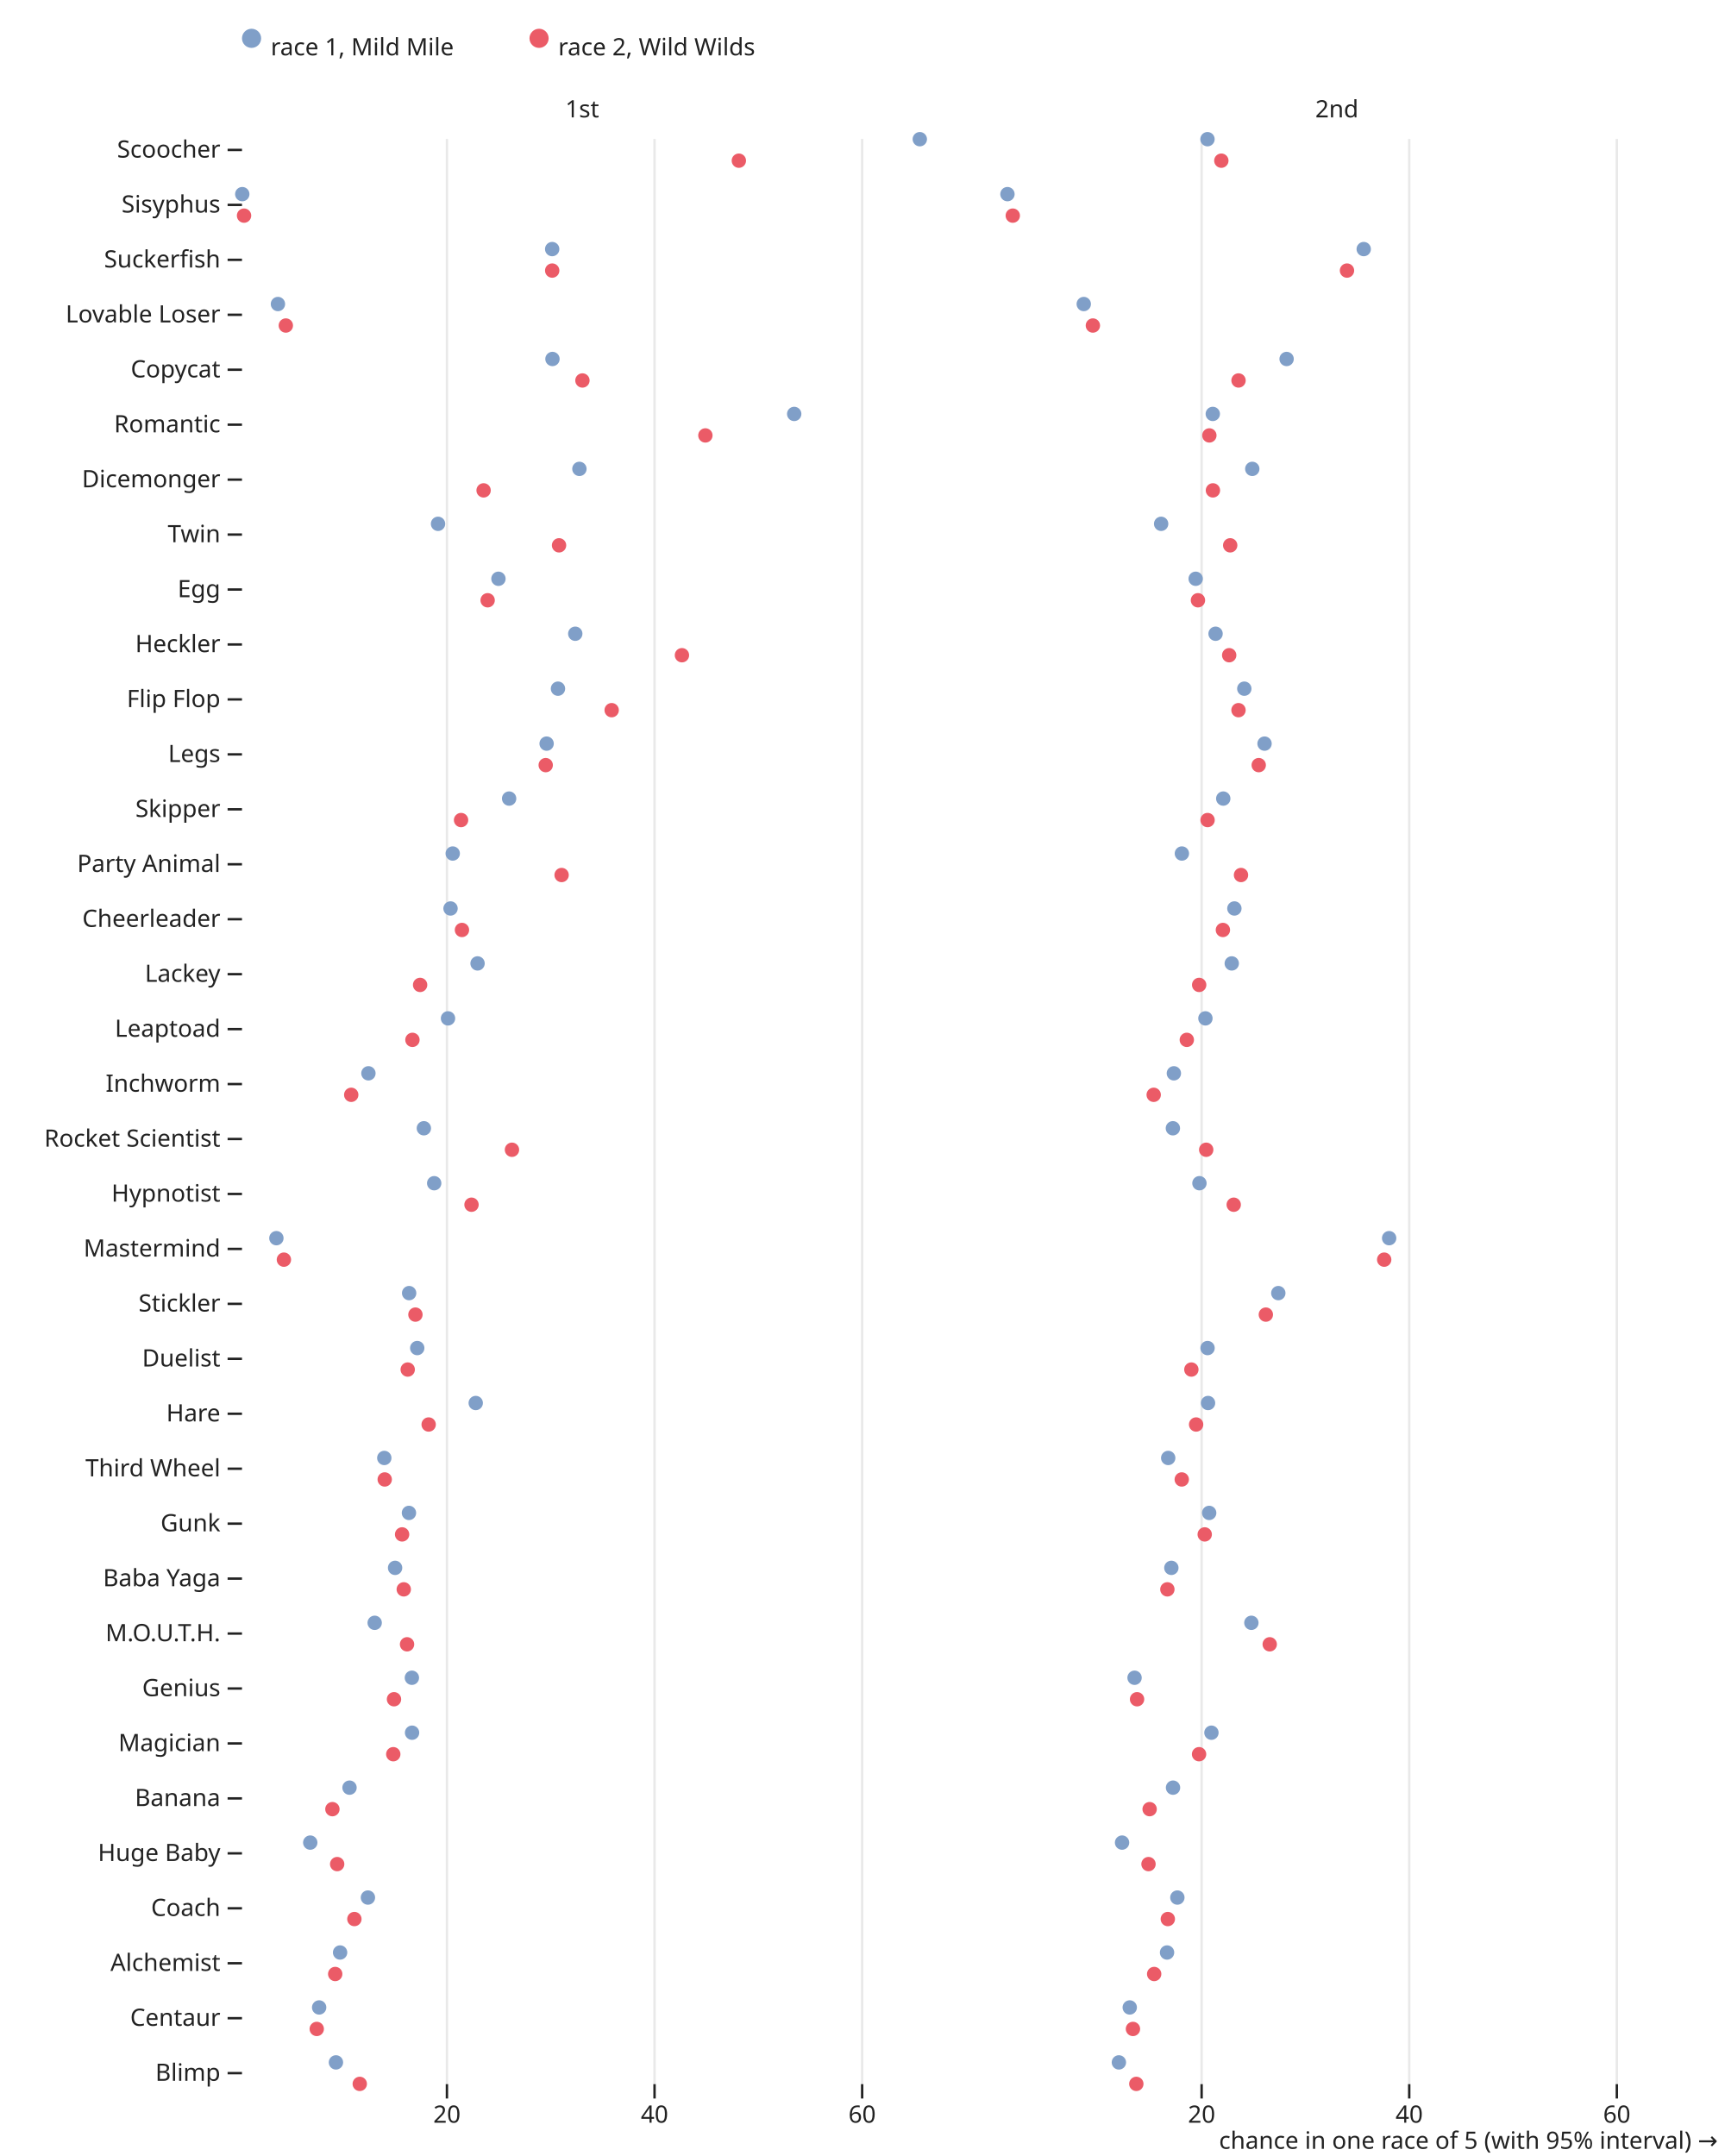
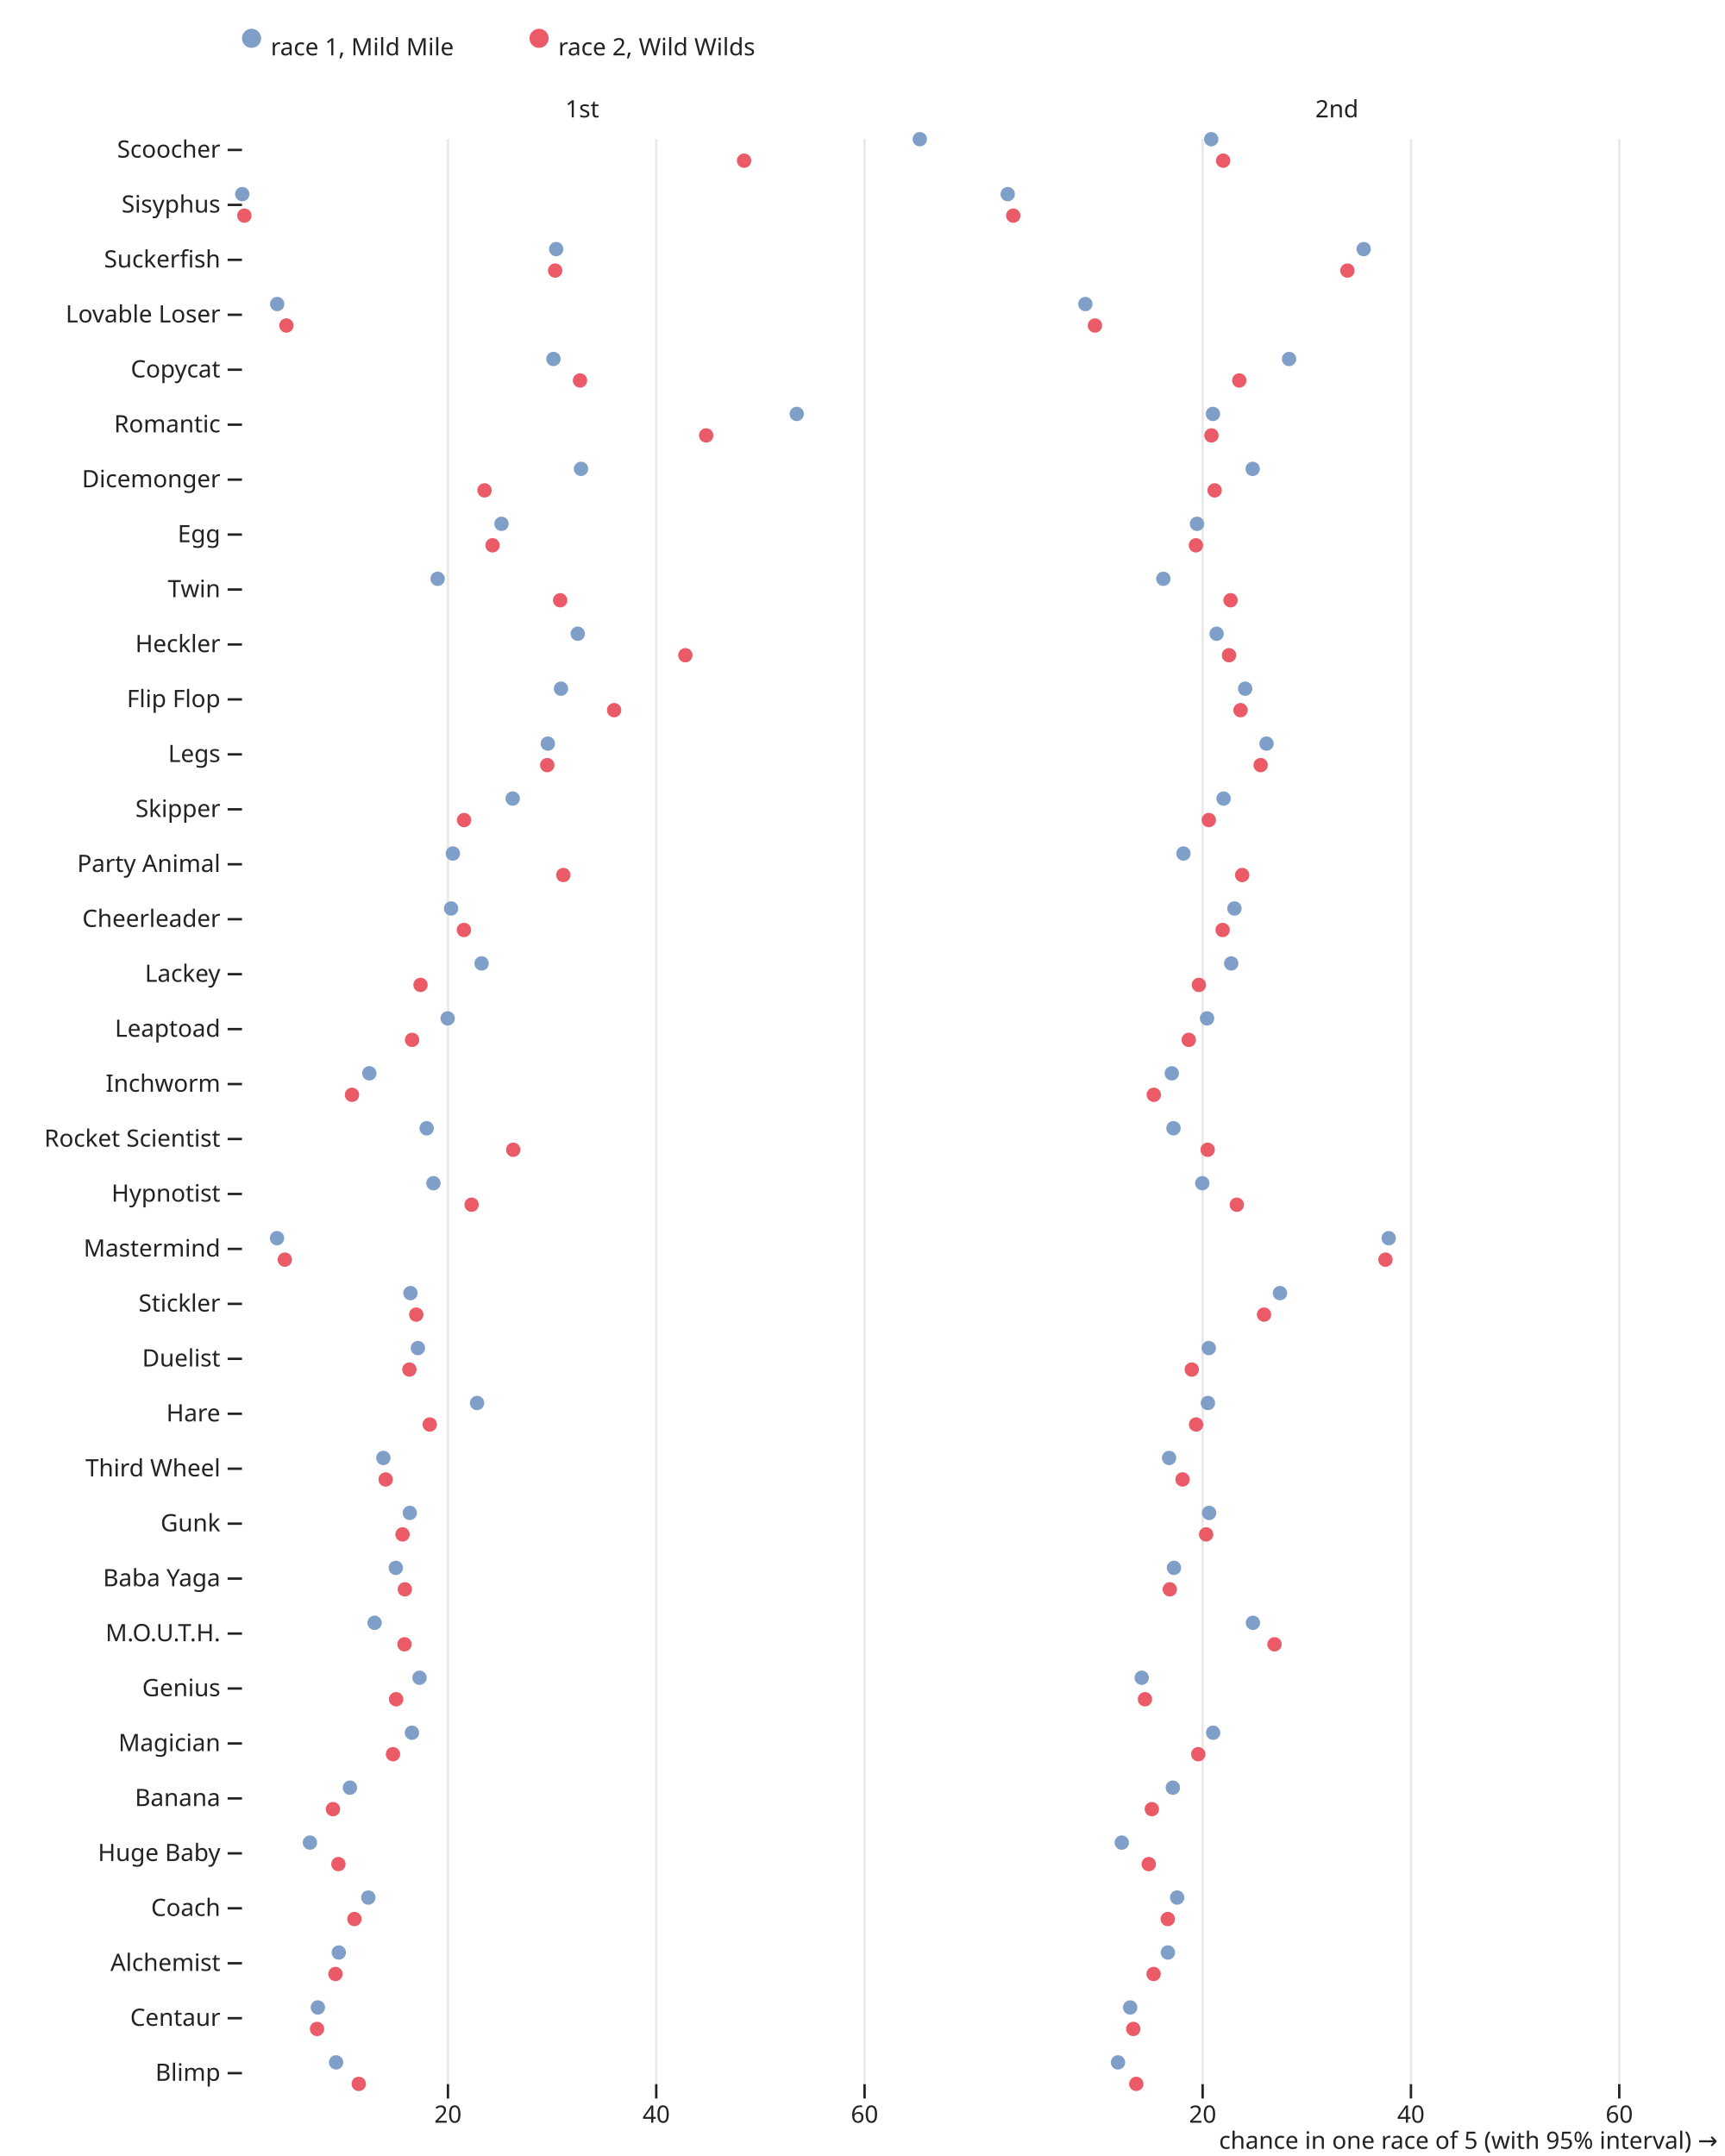
<svg xmlns="http://www.w3.org/2000/svg" class="plot-d6a7b5" fill="currentColor" font-family="system-ui, sans-serif" font-size="10" text-anchor="middle" width="720" height="900" viewBox="0 0 720 900" style="background: white; color: rgb(34, 34, 34);">
  <style>:where(.plot-d6a7b5) {
  --plot-background: white;
  display: block;
  height: auto;
  height: intrinsic;
  max-width: 100%;
}
:where(.plot-d6a7b5 text),
:where(.plot-d6a7b5 tspan) {
  white-space: pre;
}</style>
  <g aria-label="fx-axis tick label" transform="translate(0,-9)">
    <g transform="translate(1,0)">
      <text transform="translate(242,58)">1st</text>
    </g>
    <g transform="translate(316,0)">
      <text transform="translate(242,58)">2nd</text>
    </g>
  </g>
  <g aria-label="y-axis tick" aria-hidden="true">
    <g fill="none" stroke="currentColor" transform="translate(1,0)">
      <path transform="translate(100,62.58757)" d="M0,0L-6,0" />
      <path transform="translate(100,85.52542)" d="M0,0L-6,0" />
      <path transform="translate(100,108.4633)" d="M0,0L-6,0" />
      <path transform="translate(100,131.4011)" d="M0,0L-6,0" />
      <path transform="translate(100,154.339)" d="M0,0L-6,0" />
      <path transform="translate(100,177.2768)" d="M0,0L-6,0" />
      <path transform="translate(100,200.2147)" d="M0,0L-6,0" />
      <path transform="translate(100,223.1525)" d="M0,0L-6,0" />
      <path transform="translate(100,246.0904)" d="M0,0L-6,0" />
      <path transform="translate(100,269.0282)" d="M0,0L-6,0" />
      <path transform="translate(100,291.9661)" d="M0,0L-6,0" />
      <path transform="translate(100,314.904)" d="M0,0L-6,0" />
      <path transform="translate(100,337.8418)" d="M0,0L-6,0" />
      <path transform="translate(100,360.7797)" d="M0,0L-6,0" />
      <path transform="translate(100,383.7175)" d="M0,0L-6,0" />
      <path transform="translate(100,406.6554)" d="M0,0L-6,0" />
      <path transform="translate(100,429.5932)" d="M0,0L-6,0" />
      <path transform="translate(100,452.5311)" d="M0,0L-6,0" />
      <path transform="translate(100,475.4689)" d="M0,0L-6,0" />
      <path transform="translate(100,498.4068)" d="M0,0L-6,0" />
      <path transform="translate(100,521.3446)" d="M0,0L-6,0" />
      <path transform="translate(100,544.2825)" d="M0,0L-6,0" />
      <path transform="translate(100,567.2203)" d="M0,0L-6,0" />
      <path transform="translate(100,590.1582)" d="M0,0L-6,0" />
      <path transform="translate(100,613.096)" d="M0,0L-6,0" />
      <path transform="translate(100,636.0339)" d="M0,0L-6,0" />
      <path transform="translate(100,658.9718)" d="M0,0L-6,0" />
      <path transform="translate(100,681.9096)" d="M0,0L-6,0" />
      <path transform="translate(100,704.8475)" d="M0,0L-6,0" />
      <path transform="translate(100,727.7853)" d="M0,0L-6,0" />
      <path transform="translate(100,750.7232)" d="M0,0L-6,0" />
      <path transform="translate(100,773.661)" d="M0,0L-6,0" />
      <path transform="translate(100,796.5989)" d="M0,0L-6,0" />
      <path transform="translate(100,819.5367)" d="M0,0L-6,0" />
      <path transform="translate(100,842.4746)" d="M0,0L-6,0" />
      <path transform="translate(100,865.4124)" d="M0,0L-6,0" />
    </g>
  </g>
  <g aria-label="y-axis tick label" transform="translate(-9,0)">
    <g text-anchor="end" transform="translate(1,0)">
      <text y="0.32em" transform="translate(100,62.58757)">Scoocher</text>
      <text y="0.32em" transform="translate(100,85.52542)">Sisyphus</text>
      <text y="0.32em" transform="translate(100,108.4633)">Suckerfish</text>
      <text y="0.32em" transform="translate(100,131.4011)">Lovable Loser</text>
      <text y="0.32em" transform="translate(100,154.339)">Copycat</text>
      <text y="0.32em" transform="translate(100,177.2768)">Romantic</text>
      <text y="0.32em" transform="translate(100,200.2147)">Dicemonger</text>
-       <text y="0.32em" transform="translate(100,223.1525)">Twin</text>
-       <text y="0.32em" transform="translate(100,246.0904)">Egg</text>
+       <text y="0.32em" transform="translate(100,223.1525)">Egg</text>
+       <text y="0.32em" transform="translate(100,246.0904)">Twin</text>
      <text y="0.32em" transform="translate(100,269.0282)">Heckler</text>
      <text y="0.32em" transform="translate(100,291.9661)">Flip Flop</text>
      <text y="0.32em" transform="translate(100,314.904)">Legs</text>
      <text y="0.32em" transform="translate(100,337.8418)">Skipper</text>
      <text y="0.32em" transform="translate(100,360.7797)">Party Animal</text>
      <text y="0.32em" transform="translate(100,383.7175)">Cheerleader</text>
      <text y="0.32em" transform="translate(100,406.6554)">Lackey</text>
      <text y="0.32em" transform="translate(100,429.5932)">Leaptoad</text>
      <text y="0.32em" transform="translate(100,452.5311)">Inchworm</text>
      <text y="0.32em" transform="translate(100,475.4689)">Rocket Scientist</text>
      <text y="0.32em" transform="translate(100,498.4068)">Hypnotist</text>
      <text y="0.32em" transform="translate(100,521.3446)">Mastermind</text>
      <text y="0.32em" transform="translate(100,544.2825)">Stickler</text>
      <text y="0.32em" transform="translate(100,567.2203)">Duelist</text>
      <text y="0.32em" transform="translate(100,590.1582)">Hare</text>
      <text y="0.32em" transform="translate(100,613.096)">Third Wheel</text>
      <text y="0.32em" transform="translate(100,636.0339)">Gunk</text>
      <text y="0.32em" transform="translate(100,658.9718)">Baba Yaga</text>
      <text y="0.32em" transform="translate(100,681.9096)">M.O.U.T.H.</text>
      <text y="0.32em" transform="translate(100,704.8475)">Genius</text>
      <text y="0.32em" transform="translate(100,727.7853)">Magician</text>
      <text y="0.32em" transform="translate(100,750.7232)">Banana</text>
      <text y="0.32em" transform="translate(100,773.661)">Huge Baby</text>
      <text y="0.32em" transform="translate(100,796.5989)">Coach</text>
      <text y="0.32em" transform="translate(100,819.5367)">Alchemist</text>
      <text y="0.32em" transform="translate(100,842.4746)">Centaur</text>
      <text y="0.32em" transform="translate(100,865.4124)">Blimp</text>
    </g>
  </g>
  <g aria-label="x-grid" aria-hidden="true">
    <g stroke="currentColor" stroke-opacity="0.1" transform="translate(1,0)">
-       <line x1="185.545" x2="185.545" y1="58" y2="870" />
-       <line x1="272.2" x2="272.2" y1="58" y2="870" />
-       <line x1="358.855" x2="358.855" y1="58" y2="870" />
+       <line x1="185.968" x2="185.968" y1="58" y2="870" />
+       <line x1="272.917" x2="272.917" y1="58" y2="870" />
+       <line x1="359.865" x2="359.865" y1="58" y2="870" />
    </g>
    <g stroke="currentColor" stroke-opacity="0.1" transform="translate(316,0)">
-       <line x1="185.545" x2="185.545" y1="58" y2="870" />
-       <line x1="272.2" x2="272.2" y1="58" y2="870" />
-       <line x1="358.855" x2="358.855" y1="58" y2="870" />
+       <line x1="185.968" x2="185.968" y1="58" y2="870" />
+       <line x1="272.917" x2="272.917" y1="58" y2="870" />
+       <line x1="359.865" x2="359.865" y1="58" y2="870" />
    </g>
  </g>
  <g aria-label="x-axis tick" aria-hidden="true">
    <g fill="none" stroke="currentColor" transform="translate(1,0)">
-       <path transform="translate(185.5449,870)" d="M0,0L0,6" />
-       <path transform="translate(272.2002,870)" d="M0,0L0,6" />
-       <path transform="translate(358.8555,870)" d="M0,0L0,6" />
+       <path transform="translate(185.9677,870)" d="M0,0L0,6" />
+       <path transform="translate(272.9165,870)" d="M0,0L0,6" />
+       <path transform="translate(359.8653,870)" d="M0,0L0,6" />
    </g>
    <g fill="none" stroke="currentColor" transform="translate(316,0)">
-       <path transform="translate(185.5449,870)" d="M0,0L0,6" />
-       <path transform="translate(272.2002,870)" d="M0,0L0,6" />
-       <path transform="translate(358.8555,870)" d="M0,0L0,6" />
+       <path transform="translate(185.9677,870)" d="M0,0L0,6" />
+       <path transform="translate(272.9165,870)" d="M0,0L0,6" />
+       <path transform="translate(359.8653,870)" d="M0,0L0,6" />
    </g>
  </g>
  <g aria-label="x-axis tick label" transform="translate(0,9)">
    <g font-variant="tabular-nums" transform="translate(1,0)">
-       <text y="0.71em" transform="translate(185.5449,870)">20</text>
-       <text y="0.71em" transform="translate(272.2002,870)">40</text>
-       <text y="0.71em" transform="translate(358.8555,870)">60</text>
+       <text y="0.71em" transform="translate(185.9677,870)">20</text>
+       <text y="0.71em" transform="translate(272.9165,870)">40</text>
+       <text y="0.71em" transform="translate(359.8653,870)">60</text>
    </g>
    <g font-variant="tabular-nums" transform="translate(316,0)">
-       <text y="0.71em" transform="translate(185.5449,870)">20</text>
-       <text y="0.71em" transform="translate(272.2002,870)">40</text>
-       <text y="0.71em" transform="translate(358.8555,870)">60</text>
+       <text y="0.71em" transform="translate(185.9677,870)">20</text>
+       <text y="0.71em" transform="translate(272.9165,870)">40</text>
+       <text y="0.71em" transform="translate(359.8653,870)">60</text>
    </g>
  </g>
  <g aria-label="x-axis label" text-anchor="end" transform="translate(17,27)">
    <text transform="translate(700,870)">chance in one race of 5 (with 95% interval) →</text>
  </g>
  <g aria-label="rule" transform="translate(0,-4.486188)">
    <g stroke="rgb(128, 159, 200)" transform="translate(1,0)">
-       <line x1="163.092" x2="164.72" y1="658.972" y2="658.972" />
-       <line x1="140.276" x2="141.628" y1="819.537" y2="819.537" />
-       <line x1="186.133" x2="187.961" y1="383.718" y2="383.718" />
-       <line x1="154.623" x2="156.156" y1="681.91" y2="681.91" />
-       <line x1="196.613" x2="198.52" y1="590.158" y2="590.158" />
-       <line x1="158.611" x2="160.191" y1="613.096" y2="613.096" />
-       <line x1="151.816" x2="153.318" y1="796.599" y2="796.599" />
-       <line x1="168.929" x2="170.612" y1="544.282" y2="544.282" />
-       <line x1="100" x2="100.243" y1="85.525" y2="85.525" />
-       <line x1="238.042" x2="240.178" y1="269.028" y2="269.028" />
-       <line x1="170.07" x2="171.764" y1="704.847" y2="704.847" />
-       <line x1="187.048" x2="188.886" y1="360.78" y2="360.78" />
-       <line x1="127.92" x2="129.07" y1="773.661" y2="773.661" />
-       <line x1="228.547" x2="230.642" y1="154.339" y2="154.339" />
-       <line x1="152.023" x2="153.529" y1="452.531" y2="452.531" />
-       <line x1="230.842" x2="232.947" y1="291.966" y2="291.966" />
-       <line x1="113.939" x2="114.786" y1="521.345" y2="521.345" />
-       <line x1="180.934" x2="182.728" y1="223.153" y2="223.153" />
-       <line x1="170.143" x2="171.843" y1="727.785" y2="727.785" />
-       <line x1="138.558" x2="139.883" y1="865.412" y2="865.412" />
-       <line x1="131.601" x2="132.815" y1="842.475" y2="842.475" />
-       <line x1="329.354" x2="331.626" y1="177.277" y2="177.277" />
-       <line x1="206.06" x2="208.033" y1="246.09" y2="246.09" />
-       <line x1="226.113" x2="228.193" y1="314.904" y2="314.904" />
-       <line x1="381.836" x2="384" y1="62.588" y2="62.588" />
-       <line x1="185.083" x2="186.91" y1="429.593" y2="429.593" />
-       <line x1="168.849" x2="170.537" y1="636.034" y2="636.034" />
-       <line x1="197.373" x2="199.286" y1="406.655" y2="406.655" />
-       <line x1="144.183" x2="145.584" y1="750.723" y2="750.723" />
-       <line x1="210.505" x2="212.503" y1="337.842" y2="337.842" />
-       <line x1="179.337" x2="181.116" y1="498.407" y2="498.407" />
-       <line x1="172.29" x2="174.008" y1="567.22" y2="567.22" />
-       <line x1="114.575" x2="115.437" y1="131.401" y2="131.401" />
-       <line x1="175.047" x2="176.788" y1="475.469" y2="475.469" />
-       <line x1="228.431" x2="230.52" y1="108.463" y2="108.463" />
-       <line x1="239.768" x2="241.909" y1="200.215" y2="200.215" />
+       <line x1="169.475" x2="171.168" y1="544.282" y2="544.282" />
+       <line x1="151.987" x2="153.49" y1="796.599" y2="796.599" />
+       <line x1="158.223" x2="159.799" y1="613.096" y2="613.096" />
+       <line x1="154.588" x2="156.122" y1="681.91" y2="681.91" />
+       <line x1="197.155" x2="199.072" y1="590.158" y2="590.158" />
+       <line x1="100" x2="100.23" y1="85.525" y2="85.525" />
+       <line x1="239.078" x2="241.217" y1="269.028" y2="269.028" />
+       <line x1="163.395" x2="165.03" y1="658.972" y2="658.972" />
+       <line x1="152.398" x2="153.908" y1="452.531" y2="452.531" />
+       <line x1="127.788" x2="128.936" y1="773.661" y2="773.661" />
+       <line x1="114.19" x2="115.041" y1="521.345" y2="521.345" />
+       <line x1="228.953" x2="231.053" y1="154.339" y2="154.339" />
+       <line x1="232.089" x2="234.206" y1="291.966" y2="291.966" />
+       <line x1="173.241" x2="174.969" y1="704.847" y2="704.847" />
+       <line x1="187.104" x2="188.948" y1="360.78" y2="360.78" />
+       <line x1="184.943" x2="186.768" y1="429.593" y2="429.593" />
+       <line x1="169.193" x2="170.882" y1="636.034" y2="636.034" />
+       <line x1="186.364" x2="188.198" y1="383.718" y2="383.718" />
+       <line x1="139.733" x2="141.077" y1="819.537" y2="819.537" />
+       <line x1="381.823" x2="384" y1="62.588" y2="62.588" />
+       <line x1="226.624" x2="228.714" y1="314.904" y2="314.904" />
+       <line x1="211.98" x2="213.989" y1="337.842" y2="337.842" />
+       <line x1="179.024" x2="180.806" y1="498.407" y2="498.407" />
+       <line x1="170.09" x2="171.791" y1="727.785" y2="727.785" />
+       <line x1="180.761" x2="182.556" y1="246.09" y2="246.09" />
+       <line x1="199.051" x2="200.981" y1="406.655" y2="406.655" />
+       <line x1="144.356" x2="145.761" y1="750.723" y2="750.723" />
+       <line x1="131.063" x2="132.269" y1="842.475" y2="842.475" />
+       <line x1="138.619" x2="139.947" y1="865.412" y2="865.412" />
+       <line x1="330.412" x2="332.694" y1="177.277" y2="177.277" />
+       <line x1="207.322" x2="209.308" y1="223.153" y2="223.153" />
+       <line x1="176.201" x2="177.95" y1="475.469" y2="475.469" />
+       <line x1="230.094" x2="232.195" y1="108.463" y2="108.463" />
+       <line x1="240.435" x2="242.584" y1="200.215" y2="200.215" />
+       <line x1="172.568" x2="174.29" y1="567.22" y2="567.22" />
+       <line x1="114.266" x2="115.118" y1="131.401" y2="131.401" />
    </g>
    <g stroke="rgb(128, 159, 200)" transform="translate(316,0)">
-       <line x1="170.748" x2="172.451" y1="613.096" y2="613.096" />
-       <line x1="216.539" x2="218.569" y1="544.282" y2="544.282" />
-       <line x1="174.551" x2="176.29" y1="796.599" y2="796.599" />
-       <line x1="172.054" x2="173.77" y1="658.972" y2="658.972" />
-       <line x1="188.712" x2="190.569" y1="727.785" y2="727.785" />
-       <line x1="167.812" x2="169.488" y1="223.153" y2="223.153" />
-       <line x1="197.168" x2="199.08" y1="406.655" y2="406.655" />
-       <line x1="172.751" x2="174.47" y1="750.723" y2="750.723" />
-       <line x1="205.328" x2="207.293" y1="681.91" y2="681.91" />
-       <line x1="187.305" x2="189.145" y1="590.158" y2="590.158" />
-       <line x1="183.729" x2="185.544" y1="498.407" y2="498.407" />
-       <line x1="193.63" x2="195.52" y1="337.842" y2="337.842" />
-       <line x1="170.264" x2="171.966" y1="819.537" y2="819.537" />
-       <line x1="198.264" x2="200.18" y1="383.718" y2="383.718" />
-       <line x1="202.385" x2="204.337" y1="291.966" y2="291.966" />
-       <line x1="156.779" x2="158.336" y1="704.847" y2="704.847" />
-       <line x1="262.707" x2="264.923" y1="521.345" y2="521.345" />
-       <line x1="219.993" x2="222.046" y1="154.339" y2="154.339" />
-       <line x1="151.59" x2="153.089" y1="773.661" y2="773.661" />
-       <line x1="176.433" x2="178.184" y1="360.78" y2="360.78" />
-       <line x1="173.1" x2="174.827" y1="452.531" y2="452.531" />
-       <line x1="210.809" x2="212.809" y1="314.904" y2="314.904" />
-       <line x1="187.074" x2="188.915" y1="62.588" y2="62.588" />
-       <line x1="186.215" x2="188.05" y1="429.593" y2="429.593" />
-       <line x1="187.771" x2="189.622" y1="636.034" y2="636.034" />
-       <line x1="190.433" x2="192.303" y1="269.028" y2="269.028" />
-       <line x1="104.24" x2="104.756" y1="85.525" y2="85.525" />
-       <line x1="154.779" x2="156.316" y1="842.475" y2="842.475" />
-       <line x1="189.278" x2="191.136" y1="177.277" y2="177.277" />
-       <line x1="182.163" x2="183.967" y1="246.09" y2="246.09" />
-       <line x1="150.272" x2="151.756" y1="865.412" y2="865.412" />
-       <line x1="172.692" x2="174.411" y1="475.469" y2="475.469" />
-       <line x1="205.704" x2="207.677" y1="200.215" y2="200.215" />
-       <line x1="252.116" x2="254.296" y1="108.463" y2="108.463" />
-       <line x1="187.099" x2="188.942" y1="567.22" y2="567.22" />
-       <line x1="135.711" x2="136.991" y1="131.401" y2="131.401" />
+       <line x1="174.466" x2="176.203" y1="796.599" y2="796.599" />
+       <line x1="217.237" x2="219.276" y1="544.282" y2="544.282" />
+       <line x1="171.112" x2="172.82" y1="613.096" y2="613.096" />
+       <line x1="151.461" x2="152.961" y1="773.661" y2="773.661" />
+       <line x1="202.745" x2="204.706" y1="291.966" y2="291.966" />
+       <line x1="262.53" x2="264.749" y1="521.345" y2="521.345" />
+       <line x1="159.745" x2="161.339" y1="704.847" y2="704.847" />
+       <line x1="177.069" x2="178.831" y1="360.78" y2="360.78" />
+       <line x1="172.237" x2="173.956" y1="452.531" y2="452.531" />
+       <line x1="221.016" x2="223.077" y1="154.339" y2="154.339" />
+       <line x1="173.139" x2="174.87" y1="658.972" y2="658.972" />
+       <line x1="168.72" x2="170.407" y1="246.09" y2="246.09" />
+       <line x1="189.43" x2="191.295" y1="727.785" y2="727.785" />
+       <line x1="188.629" x2="190.486" y1="62.588" y2="62.588" />
+       <line x1="211.616" x2="213.628" y1="314.904" y2="314.904" />
+       <line x1="182.719" x2="184.531" y1="223.153" y2="223.153" />
+       <line x1="189.337" x2="191.201" y1="177.277" y2="177.277" />
+       <line x1="154.954" x2="156.495" y1="842.475" y2="842.475" />
+       <line x1="149.894" x2="151.375" y1="865.412" y2="865.412" />
+       <line x1="196.938" x2="198.854" y1="406.655" y2="406.655" />
+       <line x1="172.669" x2="174.39" y1="750.723" y2="750.723" />
+       <line x1="205.98" x2="207.953" y1="681.91" y2="681.91" />
+       <line x1="187.246" x2="189.091" y1="590.158" y2="590.158" />
+       <line x1="198.284" x2="200.205" y1="383.718" y2="383.718" />
+       <line x1="170.635" x2="172.342" y1="819.537" y2="819.537" />
+       <line x1="193.763" x2="195.656" y1="337.842" y2="337.842" />
+       <line x1="184.901" x2="186.732" y1="498.407" y2="498.407" />
+       <line x1="187.745" x2="189.594" y1="636.034" y2="636.034" />
+       <line x1="186.896" x2="188.735" y1="429.593" y2="429.593" />
+       <line x1="190.865" x2="192.737" y1="269.028" y2="269.028" />
+       <line x1="104.353" x2="104.869" y1="85.525" y2="85.525" />
+       <line x1="205.87" x2="207.847" y1="200.215" y2="200.215" />
+       <line x1="172.938" x2="174.658" y1="475.469" y2="475.469" />
+       <line x1="252.088" x2="254.273" y1="108.463" y2="108.463" />
+       <line x1="187.609" x2="189.458" y1="567.22" y2="567.22" />
+       <line x1="136.376" x2="137.667" y1="131.401" y2="131.401" />
    </g>
  </g>
  <g aria-label="dot" transform="translate(0,-4.486188)">
    <g fill="rgb(128, 159, 200)" transform="translate(1,0)">
-       <circle cx="163.906" cy="658.972" r="3" />
-       <circle cx="140.952" cy="819.537" r="3" />
-       <circle cx="187.047" cy="383.718" r="3" />
-       <circle cx="155.389" cy="681.91" r="3" />
-       <circle cx="197.567" cy="590.158" r="3" />
-       <circle cx="159.401" cy="613.096" r="3" />
-       <circle cx="152.567" cy="796.599" r="3" />
-       <circle cx="169.771" cy="544.282" r="3" />
-       <circle cx="100.122" cy="85.525" r="3" />
-       <circle cx="239.11" cy="269.028" r="3" />
-       <circle cx="170.917" cy="704.847" r="3" />
-       <circle cx="187.967" cy="360.78" r="3" />
-       <circle cx="128.495" cy="773.661" r="3" />
-       <circle cx="229.595" cy="154.339" r="3" />
-       <circle cx="152.776" cy="452.531" r="3" />
-       <circle cx="231.894" cy="291.966" r="3" />
-       <circle cx="114.362" cy="521.345" r="3" />
-       <circle cx="181.831" cy="223.153" r="3" />
-       <circle cx="170.993" cy="727.785" r="3" />
-       <circle cx="139.22" cy="865.412" r="3" />
-       <circle cx="132.208" cy="842.475" r="3" />
-       <circle cx="330.49" cy="177.277" r="3" />
-       <circle cx="207.046" cy="246.09" r="3" />
-       <circle cx="227.153" cy="314.904" r="3" />
-       <circle cx="382.918" cy="62.588" r="3" />
-       <circle cx="185.997" cy="429.593" r="3" />
-       <circle cx="169.693" cy="636.034" r="3" />
-       <circle cx="198.329" cy="406.655" r="3" />
-       <circle cx="144.884" cy="750.723" r="3" />
-       <circle cx="211.504" cy="337.842" r="3" />
-       <circle cx="180.226" cy="498.407" r="3" />
-       <circle cx="173.149" cy="567.22" r="3" />
-       <circle cx="115.006" cy="131.401" r="3" />
-       <circle cx="175.917" cy="475.469" r="3" />
-       <circle cx="229.475" cy="108.463" r="3" />
-       <circle cx="240.838" cy="200.215" r="3" />
+       <circle cx="170.321" cy="544.282" r="3" />
+       <circle cx="152.739" cy="796.599" r="3" />
+       <circle cx="159.011" cy="613.096" r="3" />
+       <circle cx="155.355" cy="681.91" r="3" />
+       <circle cx="198.114" cy="590.158" r="3" />
+       <circle cx="100.115" cy="85.525" r="3" />
+       <circle cx="240.147" cy="269.028" r="3" />
+       <circle cx="164.213" cy="658.972" r="3" />
+       <circle cx="153.153" cy="452.531" r="3" />
+       <circle cx="128.362" cy="773.661" r="3" />
+       <circle cx="114.616" cy="521.345" r="3" />
+       <circle cx="230.003" cy="154.339" r="3" />
+       <circle cx="233.148" cy="291.966" r="3" />
+       <circle cx="174.105" cy="704.847" r="3" />
+       <circle cx="188.026" cy="360.78" r="3" />
+       <circle cx="185.856" cy="429.593" r="3" />
+       <circle cx="170.037" cy="636.034" r="3" />
+       <circle cx="187.281" cy="383.718" r="3" />
+       <circle cx="140.405" cy="819.537" r="3" />
+       <circle cx="382.912" cy="62.588" r="3" />
+       <circle cx="227.669" cy="314.904" r="3" />
+       <circle cx="212.985" cy="337.842" r="3" />
+       <circle cx="179.915" cy="498.407" r="3" />
+       <circle cx="170.941" cy="727.785" r="3" />
+       <circle cx="181.658" cy="246.09" r="3" />
+       <circle cx="200.016" cy="406.655" r="3" />
+       <circle cx="145.059" cy="750.723" r="3" />
+       <circle cx="131.666" cy="842.475" r="3" />
+       <circle cx="139.283" cy="865.412" r="3" />
+       <circle cx="331.553" cy="177.277" r="3" />
+       <circle cx="208.315" cy="223.153" r="3" />
+       <circle cx="177.075" cy="475.469" r="3" />
+       <circle cx="231.144" cy="108.463" r="3" />
+       <circle cx="241.509" cy="200.215" r="3" />
+       <circle cx="173.429" cy="567.22" r="3" />
+       <circle cx="114.692" cy="131.401" r="3" />
    </g>
    <g fill="rgb(128, 159, 200)" transform="translate(316,0)">
-       <circle cx="171.6" cy="613.096" r="3" />
-       <circle cx="217.554" cy="544.282" r="3" />
-       <circle cx="175.42" cy="796.599" r="3" />
-       <circle cx="172.912" cy="658.972" r="3" />
-       <circle cx="189.641" cy="727.785" r="3" />
-       <circle cx="168.65" cy="223.153" r="3" />
-       <circle cx="198.124" cy="406.655" r="3" />
-       <circle cx="173.61" cy="750.723" r="3" />
-       <circle cx="206.31" cy="681.91" r="3" />
-       <circle cx="188.225" cy="590.158" r="3" />
-       <circle cx="184.636" cy="498.407" r="3" />
-       <circle cx="194.575" cy="337.842" r="3" />
-       <circle cx="171.115" cy="819.537" r="3" />
-       <circle cx="199.222" cy="383.718" r="3" />
-       <circle cx="203.361" cy="291.966" r="3" />
-       <circle cx="157.557" cy="704.847" r="3" />
-       <circle cx="263.815" cy="521.345" r="3" />
-       <circle cx="221.02" cy="154.339" r="3" />
-       <circle cx="152.339" cy="773.661" r="3" />
-       <circle cx="177.309" cy="360.78" r="3" />
-       <circle cx="173.963" cy="452.531" r="3" />
-       <circle cx="211.809" cy="314.904" r="3" />
-       <circle cx="187.994" cy="62.588" r="3" />
-       <circle cx="187.132" cy="429.593" r="3" />
-       <circle cx="188.697" cy="636.034" r="3" />
-       <circle cx="191.368" cy="269.028" r="3" />
-       <circle cx="104.498" cy="85.525" r="3" />
-       <circle cx="155.547" cy="842.475" r="3" />
-       <circle cx="190.207" cy="177.277" r="3" />
-       <circle cx="183.065" cy="246.09" r="3" />
-       <circle cx="151.014" cy="865.412" r="3" />
-       <circle cx="173.552" cy="475.469" r="3" />
-       <circle cx="206.691" cy="200.215" r="3" />
-       <circle cx="253.206" cy="108.463" r="3" />
-       <circle cx="188.021" cy="567.22" r="3" />
-       <circle cx="136.351" cy="131.401" r="3" />
+       <circle cx="175.334" cy="796.599" r="3" />
+       <circle cx="218.256" cy="544.282" r="3" />
+       <circle cx="171.966" cy="613.096" r="3" />
+       <circle cx="152.211" cy="773.661" r="3" />
+       <circle cx="203.726" cy="291.966" r="3" />
+       <circle cx="263.639" cy="521.345" r="3" />
+       <circle cx="160.542" cy="704.847" r="3" />
+       <circle cx="177.95" cy="360.78" r="3" />
+       <circle cx="173.096" cy="452.531" r="3" />
+       <circle cx="222.046" cy="154.339" r="3" />
+       <circle cx="174.004" cy="658.972" r="3" />
+       <circle cx="169.563" cy="246.09" r="3" />
+       <circle cx="190.362" cy="727.785" r="3" />
+       <circle cx="189.558" cy="62.588" r="3" />
+       <circle cx="212.622" cy="314.904" r="3" />
+       <circle cx="183.625" cy="223.153" r="3" />
+       <circle cx="190.269" cy="177.277" r="3" />
+       <circle cx="155.725" cy="842.475" r="3" />
+       <circle cx="150.634" cy="865.412" r="3" />
+       <circle cx="197.896" cy="406.655" r="3" />
+       <circle cx="173.53" cy="750.723" r="3" />
+       <circle cx="206.967" cy="681.91" r="3" />
+       <circle cx="188.168" cy="590.158" r="3" />
+       <circle cx="199.244" cy="383.718" r="3" />
+       <circle cx="171.488" cy="819.537" r="3" />
+       <circle cx="194.71" cy="337.842" r="3" />
+       <circle cx="185.816" cy="498.407" r="3" />
+       <circle cx="188.67" cy="636.034" r="3" />
+       <circle cx="187.816" cy="429.593" r="3" />
+       <circle cx="191.801" cy="269.028" r="3" />
+       <circle cx="104.611" cy="85.525" r="3" />
+       <circle cx="206.858" cy="200.215" r="3" />
+       <circle cx="173.798" cy="475.469" r="3" />
+       <circle cx="253.181" cy="108.463" r="3" />
+       <circle cx="188.534" cy="567.22" r="3" />
+       <circle cx="137.022" cy="131.401" r="3" />
    </g>
  </g>
  <g aria-label="rule" transform="translate(0,4.486188)">
    <g stroke="rgb(235, 91, 103)" transform="translate(1,0)">
-       <line x1="190.881" x2="192.75" y1="383.718" y2="383.718" />
-       <line x1="138.253" x2="139.571" y1="819.537" y2="819.537" />
-       <line x1="146.2" x2="147.631" y1="796.599" y2="796.599" />
-       <line x1="158.79" x2="160.369" y1="613.096" y2="613.096" />
-       <line x1="171.542" x2="173.253" y1="544.282" y2="544.282" />
-       <line x1="166.693" x2="168.359" y1="658.972" y2="658.972" />
-       <line x1="168.059" x2="169.732" y1="681.91" y2="681.91" />
-       <line x1="177.041" x2="178.803" y1="590.158" y2="590.158" />
-       <line x1="100.708" x2="101.014" y1="85.525" y2="85.525" />
-       <line x1="282.509" x2="284.764" y1="269.028" y2="269.028" />
-       <line x1="231.29" x2="233.395" y1="223.153" y2="223.153" />
-       <line x1="162.336" x2="163.956" y1="727.785" y2="727.785" />
-       <line x1="225.738" x2="227.814" y1="314.904" y2="314.904" />
-       <line x1="306.252" x2="308.528" y1="62.588" y2="62.588" />
-       <line x1="201.565" x2="203.508" y1="246.09" y2="246.09" />
-       <line x1="148.429" x2="149.892" y1="865.412" y2="865.412" />
-       <line x1="130.606" x2="131.804" y1="842.475" y2="842.475" />
-       <line x1="292.288" x2="294.555" y1="177.277" y2="177.277" />
-       <line x1="190.51" x2="192.377" y1="337.842" y2="337.842" />
-       <line x1="194.855" x2="196.756" y1="498.407" y2="498.407" />
-       <line x1="173.488" x2="175.214" y1="406.655" y2="406.655" />
-       <line x1="137.091" x2="138.392" y1="750.723" y2="750.723" />
-       <line x1="170.295" x2="171.998" y1="429.593" y2="429.593" />
-       <line x1="166.007" x2="167.662" y1="636.034" y2="636.034" />
-       <line x1="117.035" x2="117.961" y1="521.345" y2="521.345" />
-       <line x1="232.357" x2="234.462" y1="360.78" y2="360.78" />
-       <line x1="162.639" x2="164.261" y1="704.847" y2="704.847" />
-       <line x1="253.213" x2="255.396" y1="291.966" y2="291.966" />
-       <line x1="139.062" x2="140.396" y1="773.661" y2="773.661" />
-       <line x1="144.892" x2="146.306" y1="452.531" y2="452.531" />
-       <line x1="241.03" x2="243.172" y1="154.339" y2="154.339" />
-       <line x1="199.882" x2="201.817" y1="200.215" y2="200.215" />
-       <line x1="211.687" x2="213.691" y1="475.469" y2="475.469" />
-       <line x1="228.436" x2="230.529" y1="108.463" y2="108.463" />
-       <line x1="117.831" x2="118.776" y1="131.401" y2="131.401" />
-       <line x1="168.336" x2="170.019" y1="567.22" y2="567.22" />
+       <line x1="167.146" x2="168.818" y1="658.972" y2="658.972" />
+       <line x1="138.351" x2="139.673" y1="819.537" y2="819.537" />
+       <line x1="191.698" x2="193.576" y1="383.718" y2="383.718" />
+       <line x1="162.222" x2="163.842" y1="727.785" y2="727.785" />
+       <line x1="231.733" x2="233.85" y1="246.09" y2="246.09" />
+       <line x1="166.989" x2="168.66" y1="681.91" y2="681.91" />
+       <line x1="177.485" x2="179.252" y1="590.158" y2="590.158" />
+       <line x1="148.011" x2="149.468" y1="865.412" y2="865.412" />
+       <line x1="292.619" x2="294.893" y1="177.277" y2="177.277" />
+       <line x1="203.598" x2="205.559" y1="223.153" y2="223.153" />
+       <line x1="130.725" x2="131.923" y1="842.475" y2="842.475" />
+       <line x1="163.518" x2="165.151" y1="704.847" y2="704.847" />
+       <line x1="233.061" x2="235.177" y1="360.78" y2="360.78" />
+       <line x1="254.229" x2="256.425" y1="291.966" y2="291.966" />
+       <line x1="145.207" x2="146.628" y1="452.531" y2="452.531" />
+       <line x1="139.584" x2="140.925" y1="773.661" y2="773.661" />
+       <line x1="117.408" x2="118.341" y1="521.345" y2="521.345" />
+       <line x1="240.014" x2="242.161" y1="154.339" y2="154.339" />
+       <line x1="171.887" x2="173.601" y1="544.282" y2="544.282" />
+       <line x1="146.216" x2="147.647" y1="796.599" y2="796.599" />
+       <line x1="159.176" x2="160.764" y1="613.096" y2="613.096" />
+       <line x1="137.328" x2="138.632" y1="750.723" y2="750.723" />
+       <line x1="173.652" x2="175.386" y1="406.655" y2="406.655" />
+       <line x1="191.763" x2="193.642" y1="337.842" y2="337.842" />
+       <line x1="194.89" x2="196.791" y1="498.407" y2="498.407" />
+       <line x1="308.427" x2="310.713" y1="62.588" y2="62.588" />
+       <line x1="226.378" x2="228.462" y1="314.904" y2="314.904" />
+       <line x1="283.933" x2="286.191" y1="269.028" y2="269.028" />
+       <line x1="100.845" x2="101.153" y1="85.525" y2="85.525" />
+       <line x1="166.179" x2="167.841" y1="636.034" y2="636.034" />
+       <line x1="170.158" x2="171.858" y1="429.593" y2="429.593" />
+       <line x1="200.264" x2="202.206" y1="200.215" y2="200.215" />
+       <line x1="212.199" x2="214.211" y1="475.469" y2="475.469" />
+       <line x1="229.673" x2="231.771" y1="108.463" y2="108.463" />
+       <line x1="169.031" x2="170.717" y1="567.22" y2="567.22" />
+       <line x1="118.073" x2="119.022" y1="131.401" y2="131.401" />
    </g>
    <g stroke="rgb(235, 91, 103)" transform="translate(316,0)">
-       <line x1="170.403" x2="172.105" y1="658.972" y2="658.972" />
-       <line x1="193.482" x2="195.371" y1="383.718" y2="383.718" />
-       <line x1="164.916" x2="166.56" y1="819.537" y2="819.537" />
-       <line x1="211.35" x2="213.353" y1="544.282" y2="544.282" />
-       <line x1="176.378" x2="178.129" y1="613.096" y2="613.096" />
-       <line x1="170.585" x2="172.287" y1="796.599" y2="796.599" />
-       <line x1="212.967" x2="214.975" y1="681.91" y2="681.91" />
-       <line x1="182.345" x2="184.152" y1="590.158" y2="590.158" />
-       <line x1="197.984" x2="199.906" y1="498.407" y2="498.407" />
-       <line x1="187.106" x2="188.948" y1="337.842" y2="337.842" />
-       <line x1="192.833" x2="194.716" y1="62.588" y2="62.588" />
-       <line x1="208.39" x2="210.374" y1="314.904" y2="314.904" />
-       <line x1="106.422" x2="107.029" y1="85.525" y2="85.525" />
-       <line x1="196.098" x2="198.007" y1="269.028" y2="269.028" />
-       <line x1="260.641" x2="262.851" y1="521.345" y2="521.345" />
-       <line x1="162.563" x2="164.188" y1="773.661" y2="773.661" />
-       <line x1="199.972" x2="201.903" y1="291.966" y2="291.966" />
-       <line x1="164.719" x2="166.363" y1="452.531" y2="452.531" />
-       <line x1="157.815" x2="159.385" y1="704.847" y2="704.847" />
-       <line x1="199.985" x2="201.917" y1="154.339" y2="154.339" />
-       <line x1="201.017" x2="202.955" y1="360.78" y2="360.78" />
-       <line x1="185.923" x2="187.754" y1="636.034" y2="636.034" />
-       <line x1="178.475" x2="180.251" y1="429.593" y2="429.593" />
-       <line x1="183.571" x2="185.386" y1="727.785" y2="727.785" />
-       <line x1="196.519" x2="198.43" y1="223.153" y2="223.153" />
-       <line x1="183.617" x2="185.43" y1="406.655" y2="406.655" />
-       <line x1="163.036" x2="164.661" y1="750.723" y2="750.723" />
-       <line x1="156.107" x2="157.659" y1="842.475" y2="842.475" />
-       <line x1="183.109" x2="184.918" y1="246.09" y2="246.09" />
-       <line x1="157.507" x2="159.079" y1="865.412" y2="865.412" />
-       <line x1="187.85" x2="189.698" y1="177.277" y2="177.277" />
-       <line x1="186.542" x2="188.378" y1="475.469" y2="475.469" />
-       <line x1="189.335" x2="191.196" y1="200.215" y2="200.215" />
-       <line x1="245.14" x2="247.3" y1="108.463" y2="108.463" />
-       <line x1="139.489" x2="140.83" y1="131.401" y2="131.401" />
-       <line x1="180.369" x2="182.16" y1="567.22" y2="567.22" />
+       <line x1="193.364" x2="195.254" y1="383.718" y2="383.718" />
+       <line x1="164.679" x2="166.325" y1="819.537" y2="819.537" />
+       <line x1="171.407" x2="173.12" y1="658.972" y2="658.972" />
+       <line x1="176.702" x2="178.462" y1="613.096" y2="613.096" />
+       <line x1="170.577" x2="172.28" y1="796.599" y2="796.599" />
+       <line x1="210.591" x2="212.593" y1="544.282" y2="544.282" />
+       <line x1="187.627" x2="189.475" y1="337.842" y2="337.842" />
+       <line x1="199.269" x2="201.2" y1="498.407" y2="498.407" />
+       <line x1="106.611" x2="107.221" y1="85.525" y2="85.525" />
+       <line x1="196.026" x2="197.933" y1="269.028" y2="269.028" />
+       <line x1="162.66" x2="164.286" y1="773.661" y2="773.661" />
+       <line x1="261.175" x2="263.394" y1="521.345" y2="521.345" />
+       <line x1="200.288" x2="202.229" y1="154.339" y2="154.339" />
+       <line x1="201.5" x2="203.447" y1="360.78" y2="360.78" />
+       <line x1="164.763" x2="166.412" y1="452.531" y2="452.531" />
+       <line x1="200.813" x2="202.757" y1="291.966" y2="291.966" />
+       <line x1="161.082" x2="162.688" y1="704.847" y2="704.847" />
+       <line x1="182.337" x2="184.144" y1="590.158" y2="590.158" />
+       <line x1="214.949" x2="216.979" y1="681.91" y2="681.91" />
+       <line x1="196.655" x2="198.576" y1="246.09" y2="246.09" />
+       <line x1="183.235" x2="185.049" y1="727.785" y2="727.785" />
+       <line x1="179.292" x2="181.074" y1="429.593" y2="429.593" />
+       <line x1="186.498" x2="188.339" y1="636.034" y2="636.034" />
+       <line x1="156.252" x2="157.805" y1="842.475" y2="842.475" />
+       <line x1="157.49" x2="159.061" y1="865.412" y2="865.412" />
+       <line x1="182.261" x2="184.068" y1="223.153" y2="223.153" />
+       <line x1="188.713" x2="190.57" y1="177.277" y2="177.277" />
+       <line x1="163.94" x2="165.575" y1="750.723" y2="750.723" />
+       <line x1="183.51" x2="185.329" y1="406.655" y2="406.655" />
+       <line x1="209.181" x2="211.173" y1="314.904" y2="314.904" />
+       <line x1="193.596" x2="195.49" y1="62.588" y2="62.588" />
+       <line x1="187.138" x2="188.983" y1="475.469" y2="475.469" />
+       <line x1="245.322" x2="247.482" y1="108.463" y2="108.463" />
+       <line x1="190.038" x2="191.908" y1="200.215" y2="200.215" />
+       <line x1="180.538" x2="182.327" y1="567.22" y2="567.22" />
+       <line x1="140.343" x2="141.697" y1="131.401" y2="131.401" />
    </g>
  </g>
  <g aria-label="dot" transform="translate(0,4.486188)">
    <g fill="rgb(235, 91, 103)" transform="translate(1,0)">
-       <circle cx="191.815" cy="383.718" r="3" />
-       <circle cx="138.912" cy="819.537" r="3" />
-       <circle cx="146.916" cy="796.599" r="3" />
-       <circle cx="159.58" cy="613.096" r="3" />
-       <circle cx="172.397" cy="544.282" r="3" />
-       <circle cx="167.526" cy="658.972" r="3" />
-       <circle cx="168.896" cy="681.91" r="3" />
-       <circle cx="177.922" cy="590.158" r="3" />
-       <circle cx="100.861" cy="85.525" r="3" />
-       <circle cx="283.637" cy="269.028" r="3" />
-       <circle cx="232.342" cy="223.153" r="3" />
-       <circle cx="163.146" cy="727.785" r="3" />
-       <circle cx="226.776" cy="314.904" r="3" />
-       <circle cx="307.39" cy="62.588" r="3" />
-       <circle cx="202.537" cy="246.09" r="3" />
-       <circle cx="149.161" cy="865.412" r="3" />
-       <circle cx="131.205" cy="842.475" r="3" />
-       <circle cx="293.422" cy="177.277" r="3" />
-       <circle cx="191.443" cy="337.842" r="3" />
-       <circle cx="195.805" cy="498.407" r="3" />
-       <circle cx="174.351" cy="406.655" r="3" />
-       <circle cx="137.741" cy="750.723" r="3" />
-       <circle cx="171.147" cy="429.593" r="3" />
-       <circle cx="166.834" cy="636.034" r="3" />
-       <circle cx="117.498" cy="521.345" r="3" />
-       <circle cx="233.41" cy="360.78" r="3" />
-       <circle cx="163.45" cy="704.847" r="3" />
-       <circle cx="254.305" cy="291.966" r="3" />
-       <circle cx="139.729" cy="773.661" r="3" />
-       <circle cx="145.599" cy="452.531" r="3" />
-       <circle cx="242.101" cy="154.339" r="3" />
-       <circle cx="200.849" cy="200.215" r="3" />
-       <circle cx="212.689" cy="475.469" r="3" />
-       <circle cx="229.483" cy="108.463" r="3" />
-       <circle cx="118.303" cy="131.401" r="3" />
-       <circle cx="169.178" cy="567.22" r="3" />
+       <circle cx="167.982" cy="658.972" r="3" />
+       <circle cx="139.012" cy="819.537" r="3" />
+       <circle cx="192.637" cy="383.718" r="3" />
+       <circle cx="163.032" cy="727.785" r="3" />
+       <circle cx="232.792" cy="246.09" r="3" />
+       <circle cx="167.825" cy="681.91" r="3" />
+       <circle cx="178.369" cy="590.158" r="3" />
+       <circle cx="148.739" cy="865.412" r="3" />
+       <circle cx="293.756" cy="177.277" r="3" />
+       <circle cx="204.579" cy="223.153" r="3" />
+       <circle cx="131.324" cy="842.475" r="3" />
+       <circle cx="164.335" cy="704.847" r="3" />
+       <circle cx="234.119" cy="360.78" r="3" />
+       <circle cx="255.327" cy="291.966" r="3" />
+       <circle cx="145.918" cy="452.531" r="3" />
+       <circle cx="140.254" cy="773.661" r="3" />
+       <circle cx="117.875" cy="521.345" r="3" />
+       <circle cx="241.088" cy="154.339" r="3" />
+       <circle cx="172.744" cy="544.282" r="3" />
+       <circle cx="146.931" cy="796.599" r="3" />
+       <circle cx="159.97" cy="613.096" r="3" />
+       <circle cx="137.98" cy="750.723" r="3" />
+       <circle cx="174.519" cy="406.655" r="3" />
+       <circle cx="192.703" cy="337.842" r="3" />
+       <circle cx="195.84" cy="498.407" r="3" />
+       <circle cx="309.57" cy="62.588" r="3" />
+       <circle cx="227.42" cy="314.904" r="3" />
+       <circle cx="285.062" cy="269.028" r="3" />
+       <circle cx="100.999" cy="85.525" r="3" />
+       <circle cx="167.01" cy="636.034" r="3" />
+       <circle cx="171.008" cy="429.593" r="3" />
+       <circle cx="201.235" cy="200.215" r="3" />
+       <circle cx="213.205" cy="475.469" r="3" />
+       <circle cx="230.722" cy="108.463" r="3" />
+       <circle cx="169.874" cy="567.22" r="3" />
+       <circle cx="118.547" cy="131.401" r="3" />
    </g>
    <g fill="rgb(235, 91, 103)" transform="translate(316,0)">
-       <circle cx="171.254" cy="658.972" r="3" />
-       <circle cx="194.426" cy="383.718" r="3" />
-       <circle cx="165.738" cy="819.537" r="3" />
-       <circle cx="212.352" cy="544.282" r="3" />
-       <circle cx="177.254" cy="613.096" r="3" />
-       <circle cx="171.436" cy="796.599" r="3" />
-       <circle cx="213.971" cy="681.91" r="3" />
-       <circle cx="183.248" cy="590.158" r="3" />
-       <circle cx="198.945" cy="498.407" r="3" />
-       <circle cx="188.027" cy="337.842" r="3" />
-       <circle cx="193.774" cy="62.588" r="3" />
-       <circle cx="209.382" cy="314.904" r="3" />
-       <circle cx="106.725" cy="85.525" r="3" />
-       <circle cx="197.053" cy="269.028" r="3" />
-       <circle cx="261.746" cy="521.345" r="3" />
-       <circle cx="163.376" cy="773.661" r="3" />
-       <circle cx="200.938" cy="291.966" r="3" />
-       <circle cx="165.541" cy="452.531" r="3" />
-       <circle cx="158.6" cy="704.847" r="3" />
-       <circle cx="200.951" cy="154.339" r="3" />
-       <circle cx="201.986" cy="360.78" r="3" />
-       <circle cx="186.839" cy="636.034" r="3" />
-       <circle cx="179.363" cy="429.593" r="3" />
-       <circle cx="184.479" cy="727.785" r="3" />
-       <circle cx="197.474" cy="223.153" r="3" />
-       <circle cx="184.523" cy="406.655" r="3" />
-       <circle cx="163.848" cy="750.723" r="3" />
-       <circle cx="156.883" cy="842.475" r="3" />
-       <circle cx="184.014" cy="246.09" r="3" />
-       <circle cx="158.293" cy="865.412" r="3" />
-       <circle cx="188.774" cy="177.277" r="3" />
-       <circle cx="187.46" cy="475.469" r="3" />
-       <circle cx="190.265" cy="200.215" r="3" />
-       <circle cx="246.22" cy="108.463" r="3" />
-       <circle cx="140.16" cy="131.401" r="3" />
-       <circle cx="181.264" cy="567.22" r="3" />
+       <circle cx="194.309" cy="383.718" r="3" />
+       <circle cx="165.502" cy="819.537" r="3" />
+       <circle cx="172.264" cy="658.972" r="3" />
+       <circle cx="177.582" cy="613.096" r="3" />
+       <circle cx="171.428" cy="796.599" r="3" />
+       <circle cx="211.592" cy="544.282" r="3" />
+       <circle cx="188.551" cy="337.842" r="3" />
+       <circle cx="200.234" cy="498.407" r="3" />
+       <circle cx="106.916" cy="85.525" r="3" />
+       <circle cx="196.979" cy="269.028" r="3" />
+       <circle cx="163.473" cy="773.661" r="3" />
+       <circle cx="262.284" cy="521.345" r="3" />
+       <circle cx="201.258" cy="154.339" r="3" />
+       <circle cx="202.474" cy="360.78" r="3" />
+       <circle cx="165.587" cy="452.531" r="3" />
+       <circle cx="201.785" cy="291.966" r="3" />
+       <circle cx="161.885" cy="704.847" r="3" />
+       <circle cx="183.241" cy="590.158" r="3" />
+       <circle cx="215.964" cy="681.91" r="3" />
+       <circle cx="197.615" cy="246.09" r="3" />
+       <circle cx="184.142" cy="727.785" r="3" />
+       <circle cx="180.183" cy="429.593" r="3" />
+       <circle cx="187.418" cy="636.034" r="3" />
+       <circle cx="157.028" cy="842.475" r="3" />
+       <circle cx="158.276" cy="865.412" r="3" />
+       <circle cx="183.164" cy="223.153" r="3" />
+       <circle cx="189.642" cy="177.277" r="3" />
+       <circle cx="164.758" cy="750.723" r="3" />
+       <circle cx="184.419" cy="406.655" r="3" />
+       <circle cx="210.177" cy="314.904" r="3" />
+       <circle cx="194.543" cy="62.588" r="3" />
+       <circle cx="188.06" cy="475.469" r="3" />
+       <circle cx="246.402" cy="108.463" r="3" />
+       <circle cx="190.973" cy="200.215" r="3" />
+       <circle cx="181.433" cy="567.22" r="3" />
+       <circle cx="141.02" cy="131.401" r="3" />
    </g>
  </g>
  <g aria-label="dot" transform="translate(4,-42)">
    <g fill="rgb(128, 159, 200)" transform="translate(1,0)">
      <circle cx="100" cy="58" r="4" />
    </g>
  </g>
  <g aria-label="text" transform="translate(12,-42)">
    <g text-anchor="start" transform="translate(1,0)">
      <text y="0.71em" transform="translate(100,58)">race 1, Mild Mile</text>
    </g>
  </g>
  <g aria-label="dot" transform="translate(124,-42)">
    <g fill="rgb(235, 91, 103)" transform="translate(1,0)">
      <circle cx="100" cy="58" r="4" />
    </g>
  </g>
  <g aria-label="text" transform="translate(132,-42)">
    <g text-anchor="start" transform="translate(1,0)">
      <text y="0.71em" transform="translate(100,58)">race 2, Wild Wilds</text>
    </g>
  </g>
</svg>
